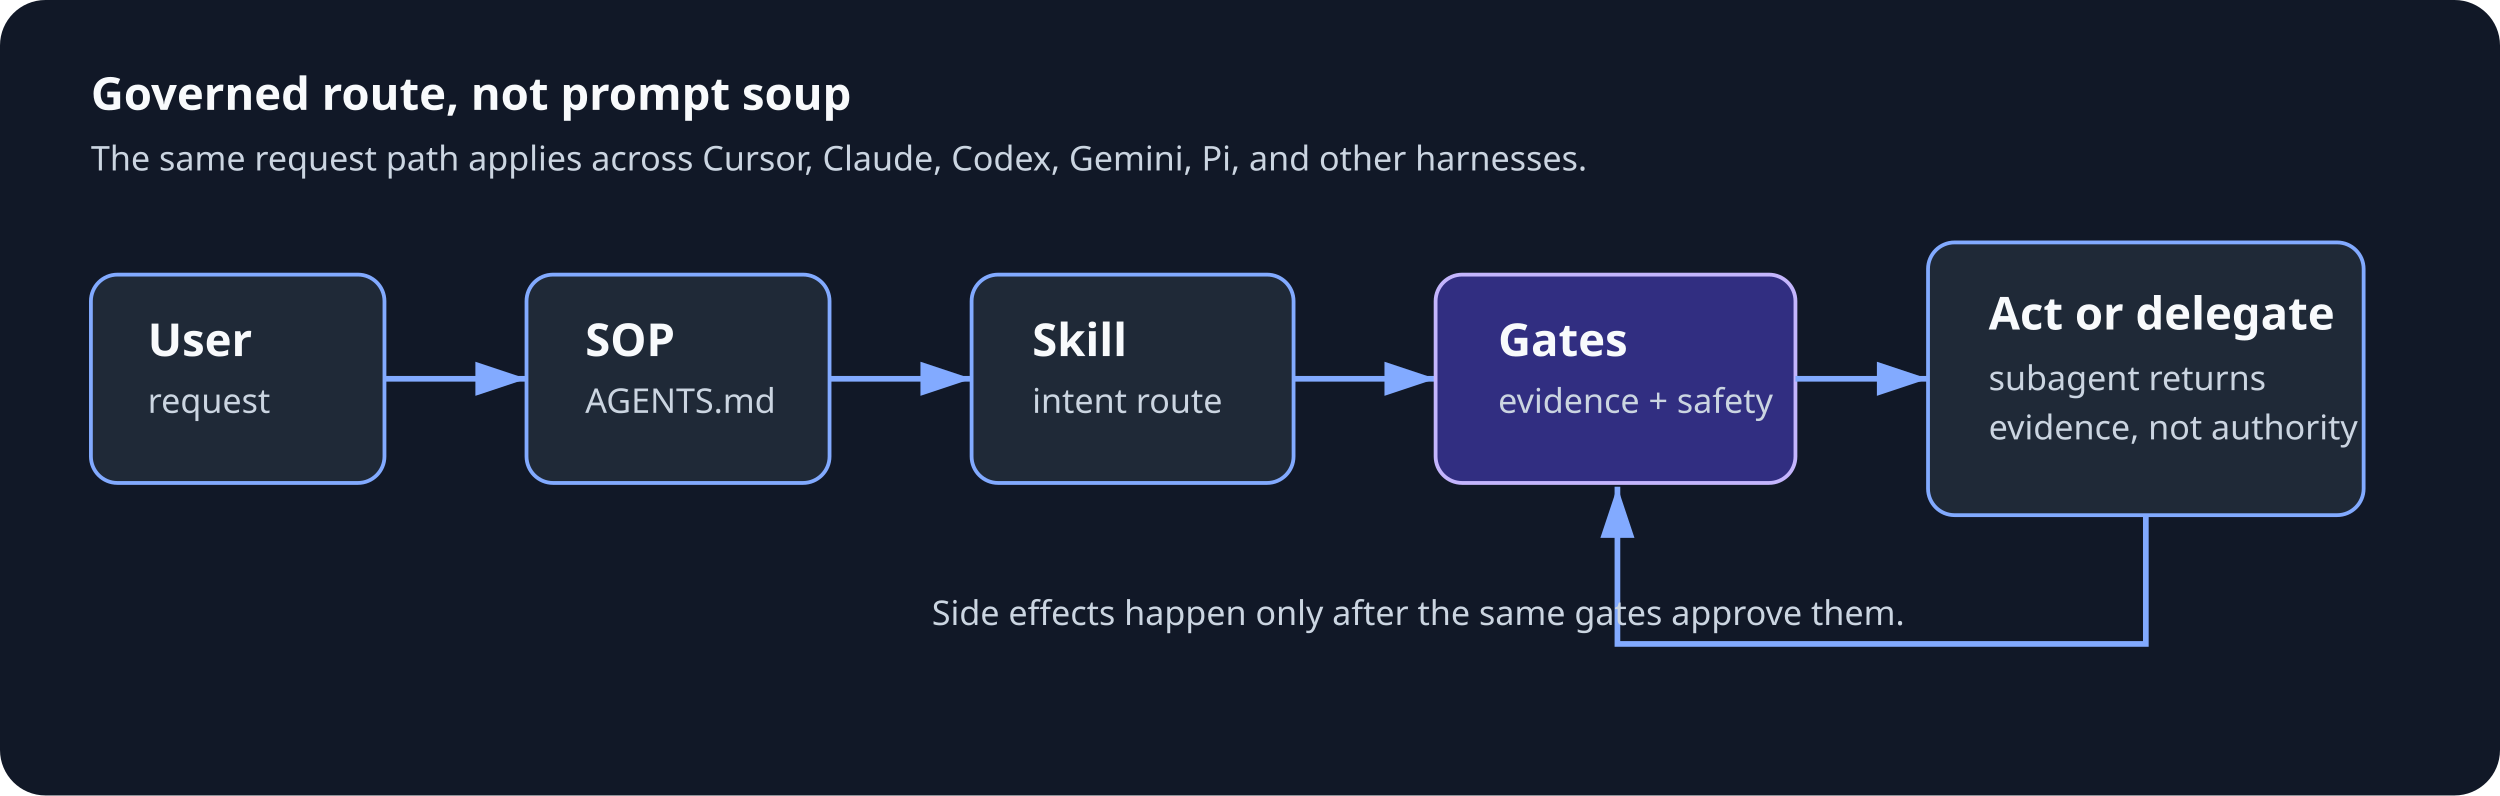
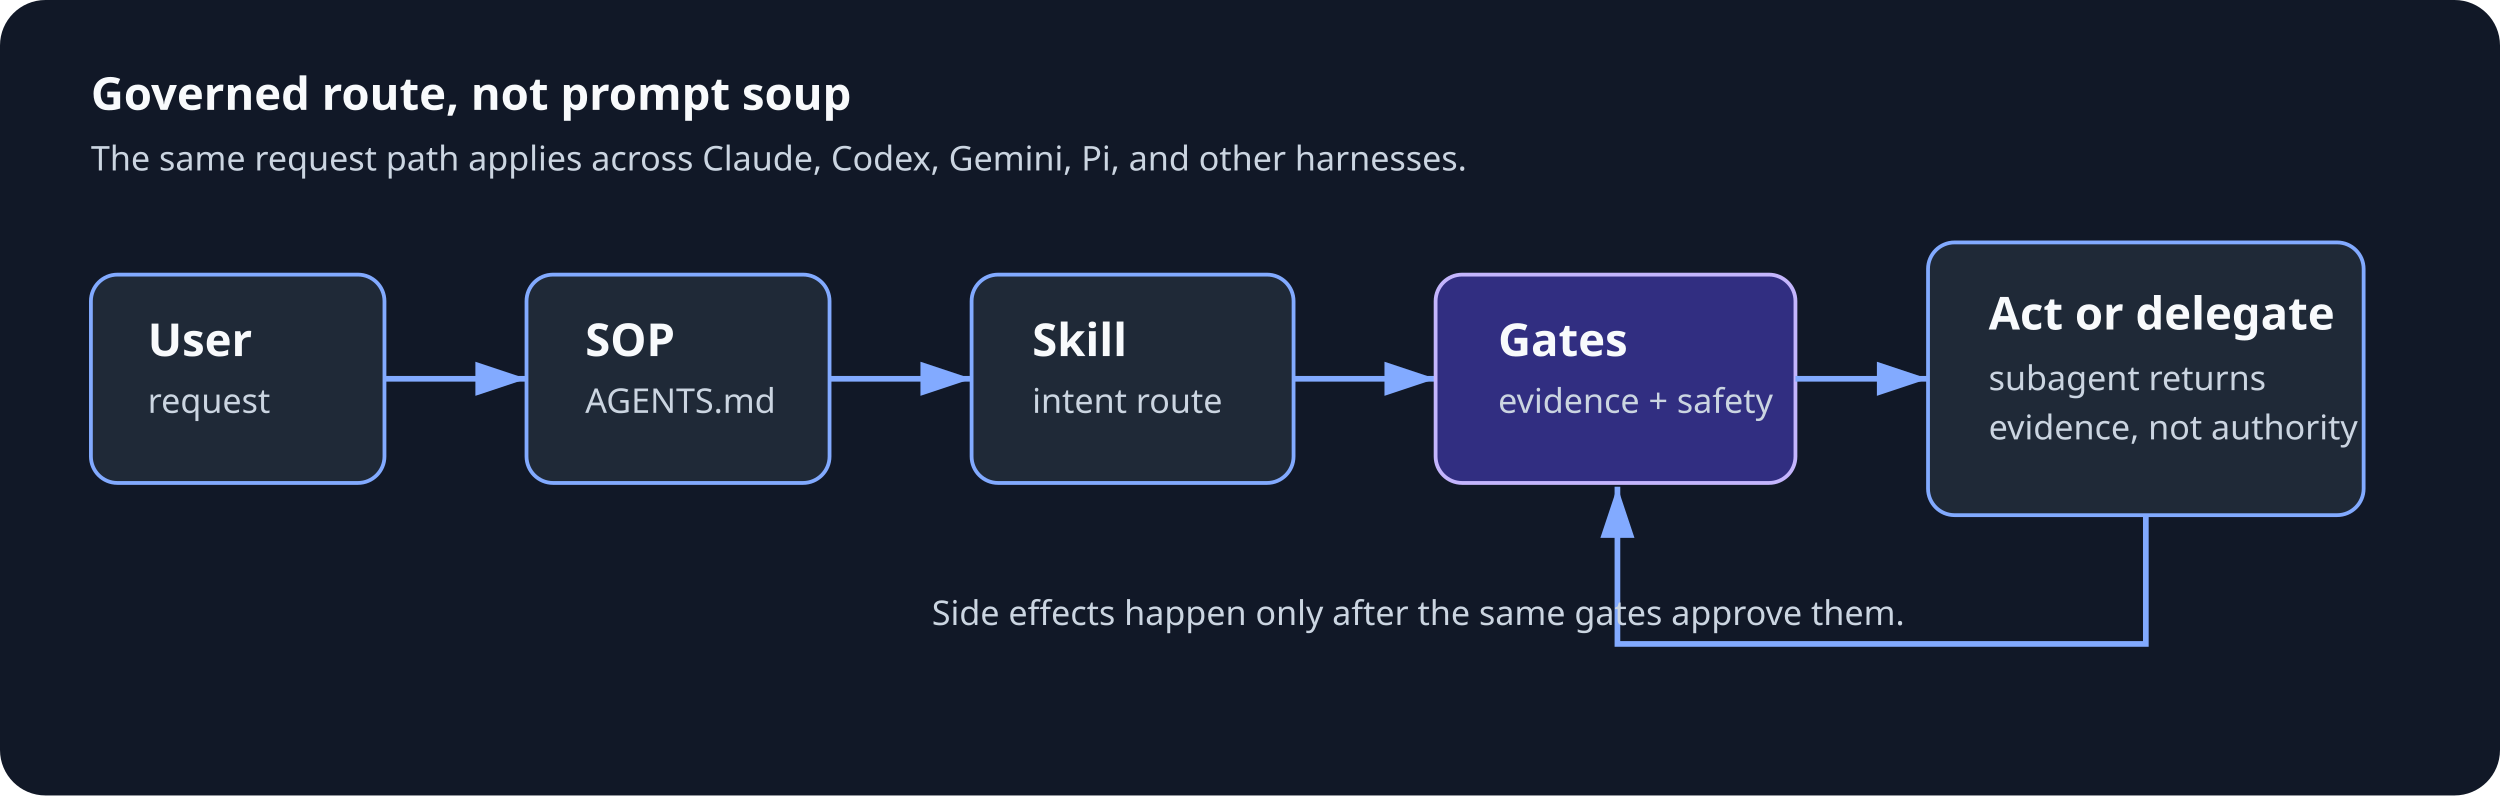
<svg xmlns="http://www.w3.org/2000/svg" width="1320" height="420" viewBox="0 0 1320 420" role="img" aria-labelledby="title desc">
  <defs>
    <marker id="arrow" markerWidth="10" markerHeight="10" refX="9" refY="3" orient="auto" markerUnits="strokeWidth">
      <path d="M0,0 L0,6 L9,3 z" fill="#82aaff" />
    </marker>
    <style>
      .bg{fill:#111827}.box{fill:#1f2937;stroke:#82aaff;stroke-width:2;rx:14}.gate{fill:#312e81;stroke:#c4b5fd;stroke-width:2}.muted{fill:#94a3b8}.text{fill:#f8fafc;font:600 24px system-ui,sans-serif}.small{fill:#cbd5e1;font:500 18px system-ui,sans-serif}.line{stroke:#82aaff;stroke-width:3;fill:none;marker-end:url(#arrow)}
    </style>
  </defs>
  <rect class="bg" width="1320" height="420" rx="24" />
  <text class="text" x="48" y="58">Governed route, not prompt soup</text>
-   <text class="small" x="48" y="90">The same request path applies across Cursor, Claude, Codex, Gemini, Pi, and other harnesses.</text>
+   <text class="small" x="48" y="90">The same request path applies across Claude, Codex, Gemini, Pi, and other harnesses.</text>
  <rect class="box" x="48" y="145" width="155" height="110" />
  <text class="text" x="78" y="188">User</text>
  <text class="small" x="78" y="218">request</text>
  <path class="line" d="M203 200 H278" />
  <rect class="box" x="278" y="145" width="160" height="110" />
  <text class="text" x="309" y="188">SOP</text>
  <text class="small" x="309" y="218">AGENTS.md</text>
  <path class="line" d="M438 200 H513" />
  <rect class="box" x="513" y="145" width="170" height="110" />
  <text class="text" x="545" y="188">Skill</text>
  <text class="small" x="545" y="218">intent route</text>
  <path class="line" d="M683 200 H758" />
  <rect class="gate" x="758" y="145" width="190" height="110" rx="14" />
  <text class="text" x="791" y="188">Gates</text>
  <text class="small" x="791" y="218">evidence + safety</text>
  <path class="line" d="M948 200 H1018" />
  <rect class="box" x="1018" y="128" width="230" height="144" />
  <text class="text" x="1050" y="174">Act or delegate</text>
  <text class="small" x="1050" y="206">subagent returns</text>
  <text class="small" x="1050" y="232">evidence, not authority</text>
  <path class="line" d="M1133 272 V340 H854 V257" />
  <text class="small" x="492" y="330">Side effects happen only after the same gates approve them.</text>
</svg>
